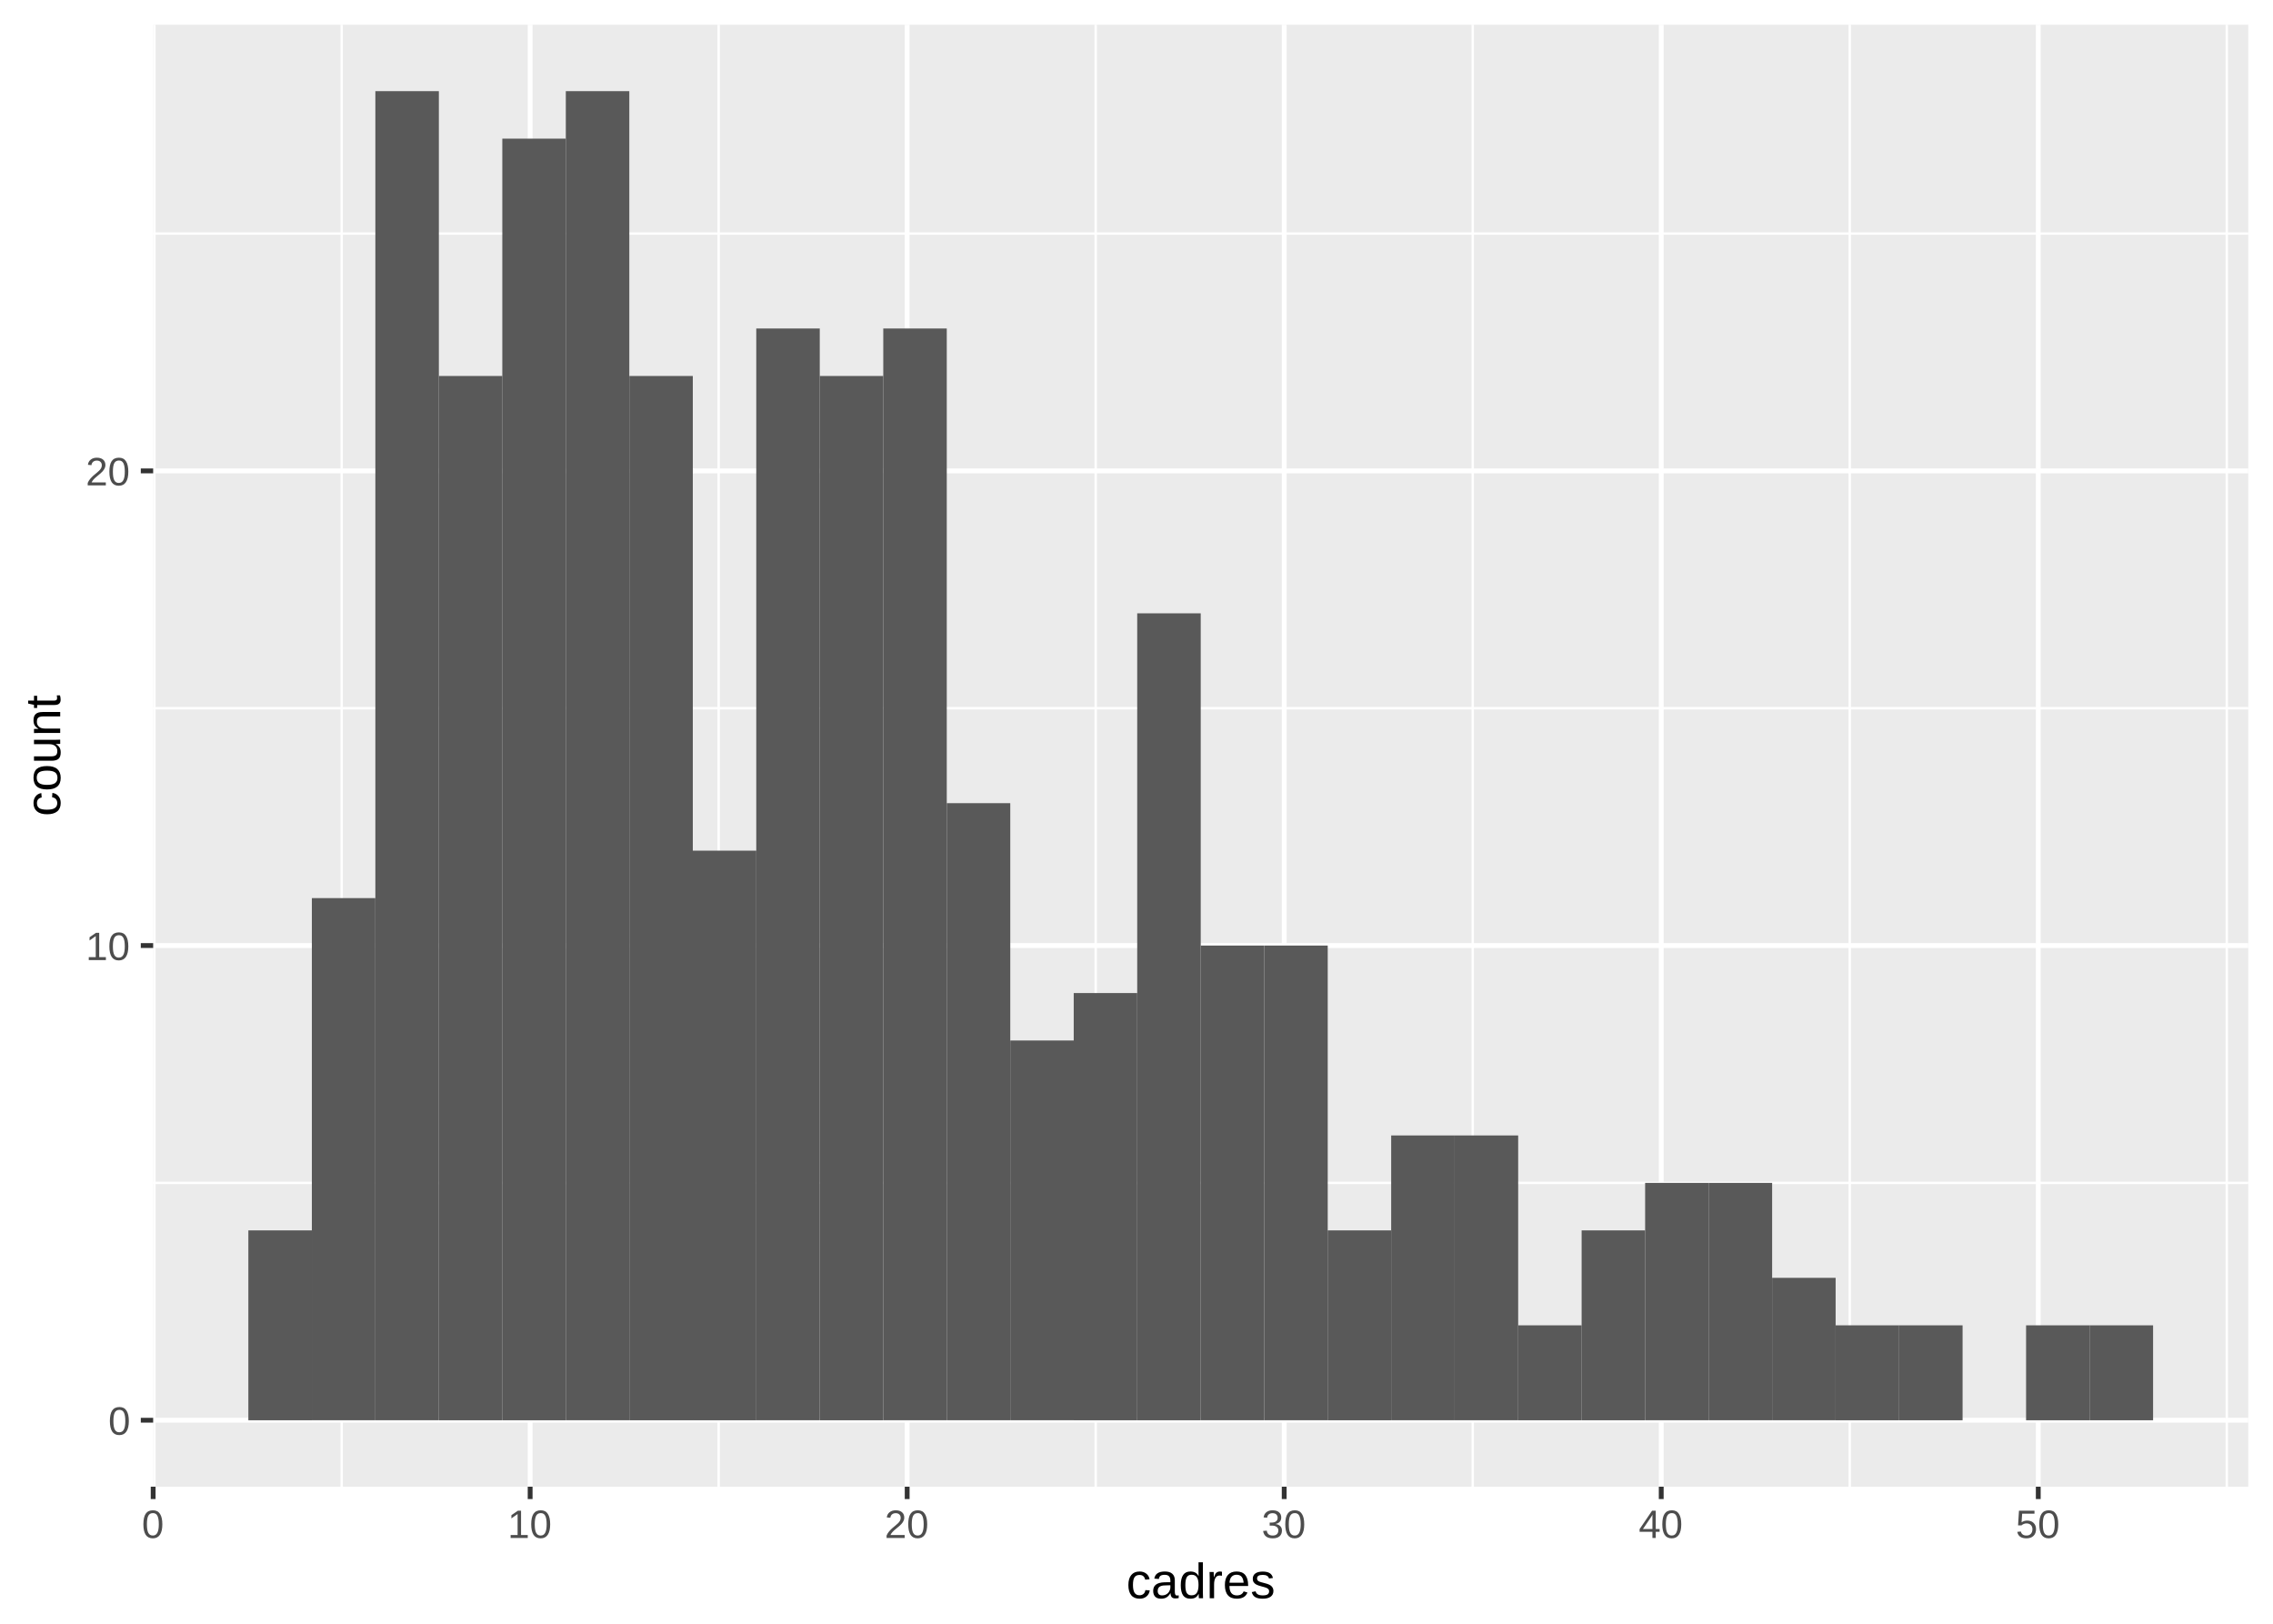
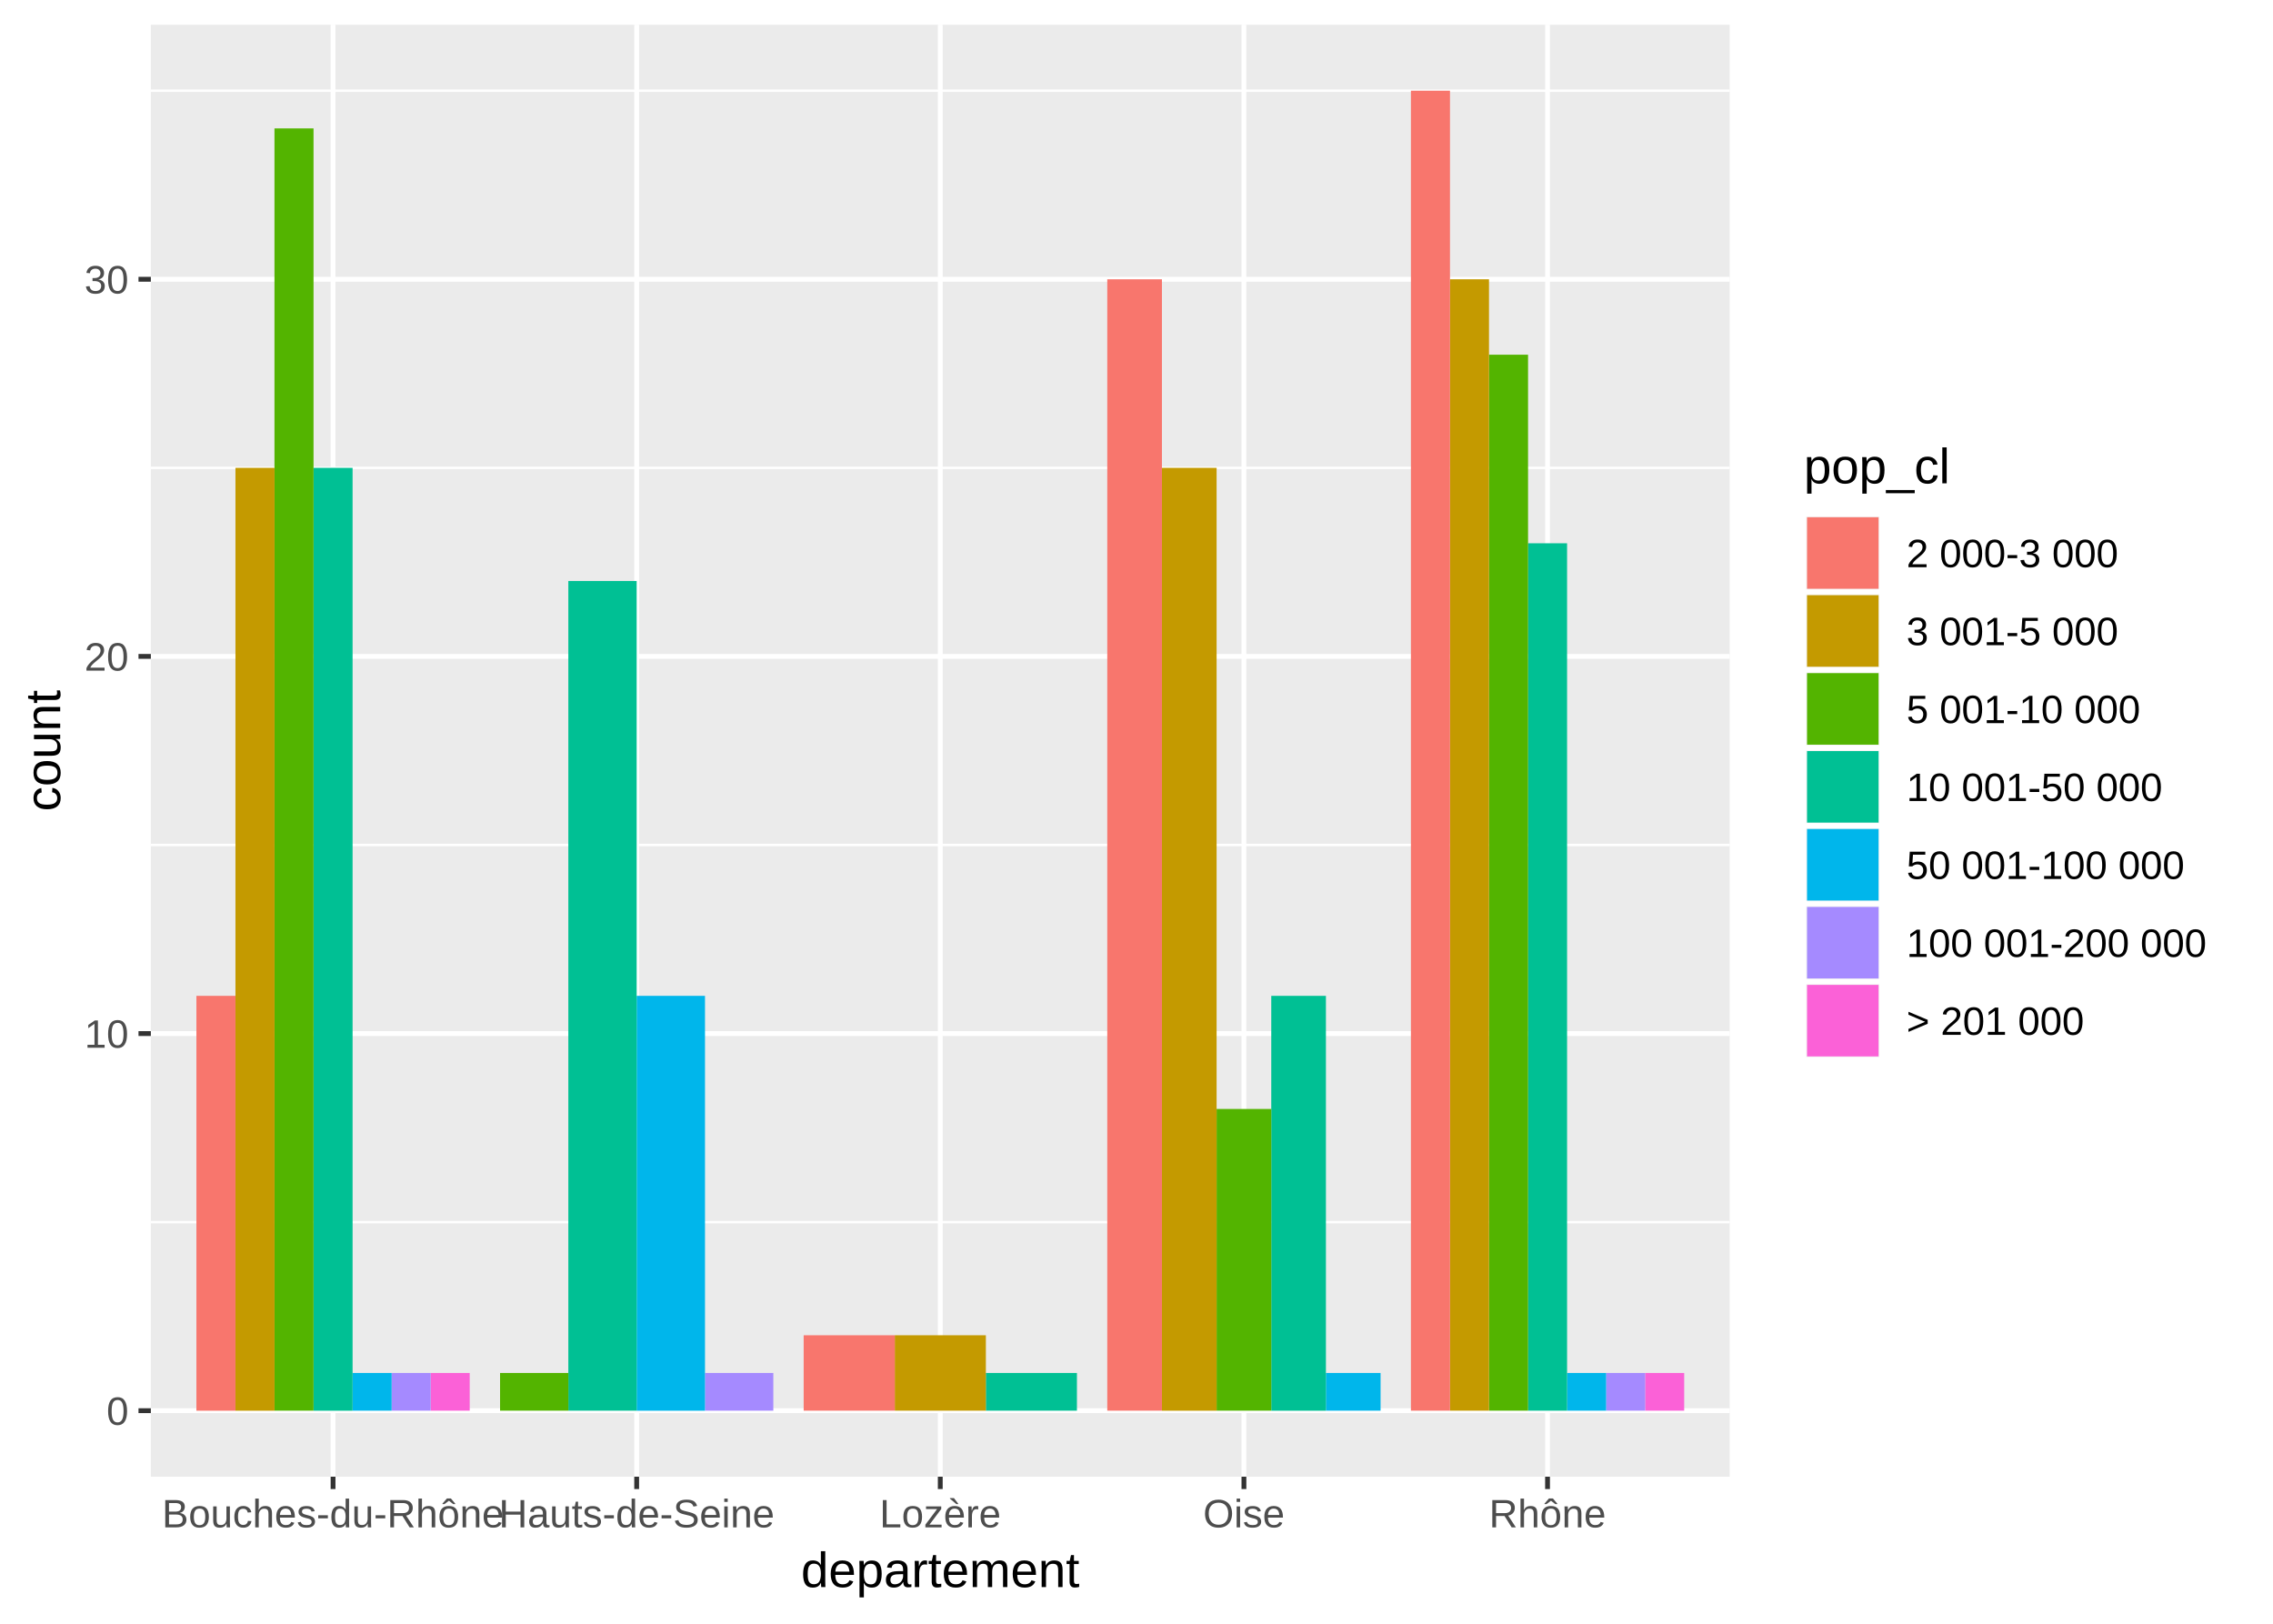
<svg xmlns="http://www.w3.org/2000/svg" viewBox="0 0 504.00 360.00">
  <defs>
    <style type="text/css">
    line, polyline, path, rect, circle {
      fill: none;
      stroke: #000000;
      stroke-linecap: round;
      stroke-linejoin: round;
      stroke-miterlimit: 10.00;
    }
  </style>
  </defs>
  <rect width="100%" height="100%" style="stroke: none; fill: #FFFFFF;" />
  <rect x="0.00" y="0.00" width="504.00" height="360.00" style="stroke-width: 1.07; stroke: #FFFFFF; fill: #FFFFFF;" />
  <defs>
-     <clipPath id="cpMzMuOTU2Mnw0OTguNTIxfDMyOS42MTd8NS40Nzk0NQ==">
-       <rect x="33.96" y="5.48" width="464.56" height="324.14" />
+     <clipPath id="cpMzMuNDUzfDM4My41MzV8MzI3LjM5Nnw1LjQ3OTQ1">
+       <rect x="33.45" y="5.48" width="350.08" height="321.92" />
    </clipPath>
  </defs>
-   <rect x="33.96" y="5.48" width="464.56" height="324.14" style="stroke-width: 1.07; stroke: none; fill: #EBEBEB;" clip-path="url(#cpMzMuOTU2Mnw0OTguNTIxfDMyOS42MTd8NS40Nzk0NQ==)" />
-   <polyline points="33.96,262.26 498.52,262.26 " style="stroke-width: 0.53; stroke: #FFFFFF; stroke-linecap: butt;" clip-path="url(#cpMzMuOTU2Mnw0OTguNTIxfDMyOS42MTd8NS40Nzk0NQ==)" />
-   <polyline points="33.96,157.02 498.52,157.02 " style="stroke-width: 0.53; stroke: #FFFFFF; stroke-linecap: butt;" clip-path="url(#cpMzMuOTU2Mnw0OTguNTIxfDMyOS42MTd8NS40Nzk0NQ==)" />
-   <polyline points="33.96,51.78 498.52,51.78 " style="stroke-width: 0.53; stroke: #FFFFFF; stroke-linecap: butt;" clip-path="url(#cpMzMuOTU2Mnw0OTguNTIxfDMyOS42MTd8NS40Nzk0NQ==)" />
-   <polyline points="75.76,329.62 75.76,5.48 " style="stroke-width: 0.53; stroke: #FFFFFF; stroke-linecap: butt;" clip-path="url(#cpMzMuOTU2Mnw0OTguNTIxfDMyOS42MTd8NS40Nzk0NQ==)" />
-   <polyline points="159.35,329.62 159.35,5.48 " style="stroke-width: 0.53; stroke: #FFFFFF; stroke-linecap: butt;" clip-path="url(#cpMzMuOTU2Mnw0OTguNTIxfDMyOS42MTd8NS40Nzk0NQ==)" />
-   <polyline points="242.95,329.62 242.95,5.48 " style="stroke-width: 0.53; stroke: #FFFFFF; stroke-linecap: butt;" clip-path="url(#cpMzMuOTU2Mnw0OTguNTIxfDMyOS42MTd8NS40Nzk0NQ==)" />
-   <polyline points="326.55,329.62 326.55,5.48 " style="stroke-width: 0.53; stroke: #FFFFFF; stroke-linecap: butt;" clip-path="url(#cpMzMuOTU2Mnw0OTguNTIxfDMyOS42MTd8NS40Nzk0NQ==)" />
-   <polyline points="410.15,329.62 410.15,5.48 " style="stroke-width: 0.53; stroke: #FFFFFF; stroke-linecap: butt;" clip-path="url(#cpMzMuOTU2Mnw0OTguNTIxfDMyOS42MTd8NS40Nzk0NQ==)" />
-   <polyline points="493.75,329.62 493.75,5.48 " style="stroke-width: 0.53; stroke: #FFFFFF; stroke-linecap: butt;" clip-path="url(#cpMzMuOTU2Mnw0OTguNTIxfDMyOS42MTd8NS40Nzk0NQ==)" />
-   <polyline points="33.96,314.88 498.52,314.88 " style="stroke-width: 1.07; stroke: #FFFFFF; stroke-linecap: butt;" clip-path="url(#cpMzMuOTU2Mnw0OTguNTIxfDMyOS42MTd8NS40Nzk0NQ==)" />
-   <polyline points="33.96,209.64 498.52,209.64 " style="stroke-width: 1.07; stroke: #FFFFFF; stroke-linecap: butt;" clip-path="url(#cpMzMuOTU2Mnw0OTguNTIxfDMyOS42MTd8NS40Nzk0NQ==)" />
-   <polyline points="33.96,104.40 498.52,104.40 " style="stroke-width: 1.07; stroke: #FFFFFF; stroke-linecap: butt;" clip-path="url(#cpMzMuOTU2Mnw0OTguNTIxfDMyOS42MTd8NS40Nzk0NQ==)" />
-   <polyline points="33.96,329.62 33.96,5.48 " style="stroke-width: 1.07; stroke: #FFFFFF; stroke-linecap: butt;" clip-path="url(#cpMzMuOTU2Mnw0OTguNTIxfDMyOS42MTd8NS40Nzk0NQ==)" />
-   <polyline points="117.55,329.62 117.55,5.48 " style="stroke-width: 1.07; stroke: #FFFFFF; stroke-linecap: butt;" clip-path="url(#cpMzMuOTU2Mnw0OTguNTIxfDMyOS42MTd8NS40Nzk0NQ==)" />
-   <polyline points="201.15,329.62 201.15,5.48 " style="stroke-width: 1.07; stroke: #FFFFFF; stroke-linecap: butt;" clip-path="url(#cpMzMuOTU2Mnw0OTguNTIxfDMyOS42MTd8NS40Nzk0NQ==)" />
-   <polyline points="284.75,329.62 284.75,5.48 " style="stroke-width: 1.07; stroke: #FFFFFF; stroke-linecap: butt;" clip-path="url(#cpMzMuOTU2Mnw0OTguNTIxfDMyOS42MTd8NS40Nzk0NQ==)" />
-   <polyline points="368.35,329.62 368.35,5.48 " style="stroke-width: 1.07; stroke: #FFFFFF; stroke-linecap: butt;" clip-path="url(#cpMzMuOTU2Mnw0OTguNTIxfDMyOS42MTd8NS40Nzk0NQ==)" />
-   <polyline points="451.95,329.62 451.95,5.48 " style="stroke-width: 1.07; stroke: #FFFFFF; stroke-linecap: butt;" clip-path="url(#cpMzMuOTU2Mnw0OTguNTIxfDMyOS42MTd8NS40Nzk0NQ==)" />
-   <rect x="55.07" y="272.79" width="14.08" height="42.10" style="stroke-width: 1.07; stroke: none; stroke-linecap: butt; fill: #595959;" clip-path="url(#cpMzMuOTU2Mnw0OTguNTIxfDMyOS42MTd8NS40Nzk0NQ==)" />
-   <rect x="69.15" y="199.12" width="14.08" height="115.76" style="stroke-width: 1.07; stroke: none; stroke-linecap: butt; fill: #595959;" clip-path="url(#cpMzMuOTU2Mnw0OTguNTIxfDMyOS42MTd8NS40Nzk0NQ==)" />
-   <rect x="83.23" y="20.21" width="14.08" height="294.67" style="stroke-width: 1.07; stroke: none; stroke-linecap: butt; fill: #595959;" clip-path="url(#cpMzMuOTU2Mnw0OTguNTIxfDMyOS42MTd8NS40Nzk0NQ==)" />
-   <rect x="97.31" y="83.36" width="14.08" height="231.53" style="stroke-width: 1.07; stroke: none; stroke-linecap: butt; fill: #595959;" clip-path="url(#cpMzMuOTU2Mnw0OTguNTIxfDMyOS42MTd8NS40Nzk0NQ==)" />
-   <rect x="111.38" y="30.74" width="14.08" height="284.15" style="stroke-width: 1.07; stroke: none; stroke-linecap: butt; fill: #595959;" clip-path="url(#cpMzMuOTU2Mnw0OTguNTIxfDMyOS42MTd8NS40Nzk0NQ==)" />
-   <rect x="125.46" y="20.21" width="14.08" height="294.67" style="stroke-width: 1.07; stroke: none; stroke-linecap: butt; fill: #595959;" clip-path="url(#cpMzMuOTU2Mnw0OTguNTIxfDMyOS42MTd8NS40Nzk0NQ==)" />
-   <rect x="139.54" y="83.36" width="14.08" height="231.53" style="stroke-width: 1.07; stroke: none; stroke-linecap: butt; fill: #595959;" clip-path="url(#cpMzMuOTU2Mnw0OTguNTIxfDMyOS42MTd8NS40Nzk0NQ==)" />
-   <rect x="153.62" y="188.60" width="14.08" height="126.29" style="stroke-width: 1.07; stroke: none; stroke-linecap: butt; fill: #595959;" clip-path="url(#cpMzMuOTU2Mnw0OTguNTIxfDMyOS42MTd8NS40Nzk0NQ==)" />
-   <rect x="167.69" y="72.83" width="14.08" height="242.05" style="stroke-width: 1.07; stroke: none; stroke-linecap: butt; fill: #595959;" clip-path="url(#cpMzMuOTU2Mnw0OTguNTIxfDMyOS42MTd8NS40Nzk0NQ==)" />
-   <rect x="181.77" y="83.36" width="14.08" height="231.53" style="stroke-width: 1.07; stroke: none; stroke-linecap: butt; fill: #595959;" clip-path="url(#cpMzMuOTU2Mnw0OTguNTIxfDMyOS42MTd8NS40Nzk0NQ==)" />
-   <rect x="195.85" y="72.83" width="14.08" height="242.05" style="stroke-width: 1.07; stroke: none; stroke-linecap: butt; fill: #595959;" clip-path="url(#cpMzMuOTU2Mnw0OTguNTIxfDMyOS42MTd8NS40Nzk0NQ==)" />
-   <rect x="209.93" y="178.07" width="14.08" height="136.81" style="stroke-width: 1.07; stroke: none; stroke-linecap: butt; fill: #595959;" clip-path="url(#cpMzMuOTU2Mnw0OTguNTIxfDMyOS42MTd8NS40Nzk0NQ==)" />
-   <rect x="224.01" y="230.69" width="14.08" height="84.19" style="stroke-width: 1.07; stroke: none; stroke-linecap: butt; fill: #595959;" clip-path="url(#cpMzMuOTU2Mnw0OTguNTIxfDMyOS42MTd8NS40Nzk0NQ==)" />
-   <rect x="238.08" y="220.17" width="14.08" height="94.72" style="stroke-width: 1.07; stroke: none; stroke-linecap: butt; fill: #595959;" clip-path="url(#cpMzMuOTU2Mnw0OTguNTIxfDMyOS42MTd8NS40Nzk0NQ==)" />
-   <rect x="252.16" y="135.98" width="14.08" height="178.91" style="stroke-width: 1.07; stroke: none; stroke-linecap: butt; fill: #595959;" clip-path="url(#cpMzMuOTU2Mnw0OTguNTIxfDMyOS42MTd8NS40Nzk0NQ==)" />
-   <rect x="266.24" y="209.64" width="14.08" height="105.24" style="stroke-width: 1.07; stroke: none; stroke-linecap: butt; fill: #595959;" clip-path="url(#cpMzMuOTU2Mnw0OTguNTIxfDMyOS42MTd8NS40Nzk0NQ==)" />
-   <rect x="280.32" y="209.64" width="14.08" height="105.24" style="stroke-width: 1.07; stroke: none; stroke-linecap: butt; fill: #595959;" clip-path="url(#cpMzMuOTU2Mnw0OTguNTIxfDMyOS42MTd8NS40Nzk0NQ==)" />
-   <rect x="294.39" y="272.79" width="14.08" height="42.10" style="stroke-width: 1.07; stroke: none; stroke-linecap: butt; fill: #595959;" clip-path="url(#cpMzMuOTU2Mnw0OTguNTIxfDMyOS42MTd8NS40Nzk0NQ==)" />
-   <rect x="308.47" y="251.74" width="14.08" height="63.14" style="stroke-width: 1.07; stroke: none; stroke-linecap: butt; fill: #595959;" clip-path="url(#cpMzMuOTU2Mnw0OTguNTIxfDMyOS42MTd8NS40Nzk0NQ==)" />
-   <rect x="322.55" y="251.74" width="14.08" height="63.14" style="stroke-width: 1.07; stroke: none; stroke-linecap: butt; fill: #595959;" clip-path="url(#cpMzMuOTU2Mnw0OTguNTIxfDMyOS42MTd8NS40Nzk0NQ==)" />
-   <rect x="336.63" y="293.84" width="14.08" height="21.05" style="stroke-width: 1.07; stroke: none; stroke-linecap: butt; fill: #595959;" clip-path="url(#cpMzMuOTU2Mnw0OTguNTIxfDMyOS42MTd8NS40Nzk0NQ==)" />
-   <rect x="350.70" y="272.79" width="14.08" height="42.10" style="stroke-width: 1.07; stroke: none; stroke-linecap: butt; fill: #595959;" clip-path="url(#cpMzMuOTU2Mnw0OTguNTIxfDMyOS42MTd8NS40Nzk0NQ==)" />
-   <rect x="364.78" y="262.26" width="14.08" height="52.62" style="stroke-width: 1.07; stroke: none; stroke-linecap: butt; fill: #595959;" clip-path="url(#cpMzMuOTU2Mnw0OTguNTIxfDMyOS42MTd8NS40Nzk0NQ==)" />
-   <rect x="378.86" y="262.26" width="14.08" height="52.62" style="stroke-width: 1.07; stroke: none; stroke-linecap: butt; fill: #595959;" clip-path="url(#cpMzMuOTU2Mnw0OTguNTIxfDMyOS42MTd8NS40Nzk0NQ==)" />
-   <rect x="392.94" y="283.31" width="14.08" height="31.57" style="stroke-width: 1.07; stroke: none; stroke-linecap: butt; fill: #595959;" clip-path="url(#cpMzMuOTU2Mnw0OTguNTIxfDMyOS42MTd8NS40Nzk0NQ==)" />
-   <rect x="407.02" y="293.84" width="14.08" height="21.05" style="stroke-width: 1.07; stroke: none; stroke-linecap: butt; fill: #595959;" clip-path="url(#cpMzMuOTU2Mnw0OTguNTIxfDMyOS42MTd8NS40Nzk0NQ==)" />
-   <rect x="421.09" y="293.84" width="14.08" height="21.05" style="stroke-width: 1.07; stroke: none; stroke-linecap: butt; fill: #595959;" clip-path="url(#cpMzMuOTU2Mnw0OTguNTIxfDMyOS42MTd8NS40Nzk0NQ==)" />
-   <rect x="435.17" y="314.88" width="14.08" height="0.00" style="stroke-width: 1.07; stroke: none; stroke-linecap: butt; fill: #595959;" clip-path="url(#cpMzMuOTU2Mnw0OTguNTIxfDMyOS42MTd8NS40Nzk0NQ==)" />
-   <rect x="449.25" y="293.84" width="14.08" height="21.05" style="stroke-width: 1.07; stroke: none; stroke-linecap: butt; fill: #595959;" clip-path="url(#cpMzMuOTU2Mnw0OTguNTIxfDMyOS42MTd8NS40Nzk0NQ==)" />
-   <rect x="463.33" y="293.84" width="14.08" height="21.05" style="stroke-width: 1.07; stroke: none; stroke-linecap: butt; fill: #595959;" clip-path="url(#cpMzMuOTU2Mnw0OTguNTIxfDMyOS42MTd8NS40Nzk0NQ==)" />
+   <rect x="33.45" y="5.48" width="350.08" height="321.92" style="stroke-width: 1.07; stroke: none; fill: #EBEBEB;" clip-path="url(#cpMzMuNDUzfDM4My41MzV8MzI3LjM5Nnw1LjQ3OTQ1)" />
+   <polyline points="33.45,270.96 383.54,270.96 " style="stroke-width: 0.53; stroke: #FFFFFF; stroke-linecap: butt;" clip-path="url(#cpMzMuNDUzfDM4My41MzV8MzI3LjM5Nnw1LjQ3OTQ1)" />
+   <polyline points="33.45,187.34 383.54,187.34 " style="stroke-width: 0.53; stroke: #FFFFFF; stroke-linecap: butt;" clip-path="url(#cpMzMuNDUzfDM4My41MzV8MzI3LjM5Nnw1LjQ3OTQ1)" />
+   <polyline points="33.45,103.73 383.54,103.73 " style="stroke-width: 0.53; stroke: #FFFFFF; stroke-linecap: butt;" clip-path="url(#cpMzMuNDUzfDM4My41MzV8MzI3LjM5Nnw1LjQ3OTQ1)" />
+   <polyline points="33.45,20.11 383.54,20.11 " style="stroke-width: 0.53; stroke: #FFFFFF; stroke-linecap: butt;" clip-path="url(#cpMzMuNDUzfDM4My41MzV8MzI3LjM5Nnw1LjQ3OTQ1)" />
+   <polyline points="33.45,312.76 383.54,312.76 " style="stroke-width: 1.07; stroke: #FFFFFF; stroke-linecap: butt;" clip-path="url(#cpMzMuNDUzfDM4My41MzV8MzI3LjM5Nnw1LjQ3OTQ1)" />
+   <polyline points="33.45,229.15 383.54,229.15 " style="stroke-width: 1.07; stroke: #FFFFFF; stroke-linecap: butt;" clip-path="url(#cpMzMuNDUzfDM4My41MzV8MzI3LjM5Nnw1LjQ3OTQ1)" />
+   <polyline points="33.45,145.53 383.54,145.53 " style="stroke-width: 1.07; stroke: #FFFFFF; stroke-linecap: butt;" clip-path="url(#cpMzMuNDUzfDM4My41MzV8MzI3LjM5Nnw1LjQ3OTQ1)" />
+   <polyline points="33.45,61.92 383.54,61.92 " style="stroke-width: 1.07; stroke: #FFFFFF; stroke-linecap: butt;" clip-path="url(#cpMzMuNDUzfDM4My41MzV8MzI3LjM5Nnw1LjQ3OTQ1)" />
+   <polyline points="73.85,327.40 73.85,5.48 " style="stroke-width: 1.07; stroke: #FFFFFF; stroke-linecap: butt;" clip-path="url(#cpMzMuNDUzfDM4My41MzV8MzI3LjM5Nnw1LjQ3OTQ1)" />
+   <polyline points="141.17,327.40 141.17,5.48 " style="stroke-width: 1.07; stroke: #FFFFFF; stroke-linecap: butt;" clip-path="url(#cpMzMuNDUzfDM4My41MzV8MzI3LjM5Nnw1LjQ3OTQ1)" />
+   <polyline points="208.49,327.40 208.49,5.48 " style="stroke-width: 1.07; stroke: #FFFFFF; stroke-linecap: butt;" clip-path="url(#cpMzMuNDUzfDM4My41MzV8MzI3LjM5Nnw1LjQ3OTQ1)" />
+   <polyline points="275.82,327.40 275.82,5.48 " style="stroke-width: 1.07; stroke: #FFFFFF; stroke-linecap: butt;" clip-path="url(#cpMzMuNDUzfDM4My41MzV8MzI3LjM5Nnw1LjQ3OTQ1)" />
+   <polyline points="343.14,327.40 343.14,5.48 " style="stroke-width: 1.07; stroke: #FFFFFF; stroke-linecap: butt;" clip-path="url(#cpMzMuNDUzfDM4My41MzV8MzI3LjM5Nnw1LjQ3OTQ1)" />
+   <rect x="95.49" y="304.40" width="8.66" height="8.36" style="stroke-width: 1.07; stroke: none; stroke-linecap: butt; fill: #FB61D7;" clip-path="url(#cpMzMuNDUzfDM4My41MzV8MzI3LjM5Nnw1LjQ3OTQ1)" />
+   <rect x="86.83" y="304.40" width="8.66" height="8.36" style="stroke-width: 1.07; stroke: none; stroke-linecap: butt; fill: #A58AFF;" clip-path="url(#cpMzMuNDUzfDM4My41MzV8MzI3LjM5Nnw1LjQ3OTQ1)" />
+   <rect x="78.18" y="304.40" width="8.66" height="8.36" style="stroke-width: 1.07; stroke: none; stroke-linecap: butt; fill: #00B6EB;" clip-path="url(#cpMzMuNDUzfDM4My41MzV8MzI3LjM5Nnw1LjQ3OTQ1)" />
+   <rect x="69.52" y="103.73" width="8.66" height="209.04" style="stroke-width: 1.07; stroke: none; stroke-linecap: butt; fill: #00C094;" clip-path="url(#cpMzMuNDUzfDM4My41MzV8MzI3LjM5Nnw1LjQ3OTQ1)" />
+   <rect x="60.86" y="28.47" width="8.66" height="284.29" style="stroke-width: 1.07; stroke: none; stroke-linecap: butt; fill: #53B400;" clip-path="url(#cpMzMuNDUzfDM4My41MzV8MzI3LjM5Nnw1LjQ3OTQ1)" />
+   <rect x="52.21" y="103.73" width="8.66" height="209.04" style="stroke-width: 1.07; stroke: none; stroke-linecap: butt; fill: #C49A00;" clip-path="url(#cpMzMuNDUzfDM4My41MzV8MzI3LjM5Nnw1LjQ3OTQ1)" />
+   <rect x="43.55" y="220.79" width="8.66" height="91.98" style="stroke-width: 1.07; stroke: none; stroke-linecap: butt; fill: #F8766D;" clip-path="url(#cpMzMuNDUzfDM4My41MzV8MzI3LjM5Nnw1LjQ3OTQ1)" />
+   <rect x="156.32" y="304.40" width="15.15" height="8.36" style="stroke-width: 1.07; stroke: none; stroke-linecap: butt; fill: #A58AFF;" clip-path="url(#cpMzMuNDUzfDM4My41MzV8MzI3LjM5Nnw1LjQ3OTQ1)" />
+   <rect x="141.17" y="220.79" width="15.15" height="91.98" style="stroke-width: 1.07; stroke: none; stroke-linecap: butt; fill: #00B6EB;" clip-path="url(#cpMzMuNDUzfDM4My41MzV8MzI3LjM5Nnw1LjQ3OTQ1)" />
+   <rect x="126.02" y="128.81" width="15.15" height="183.95" style="stroke-width: 1.07; stroke: none; stroke-linecap: butt; fill: #00C094;" clip-path="url(#cpMzMuNDUzfDM4My41MzV8MzI3LjM5Nnw1LjQ3OTQ1)" />
+   <rect x="110.88" y="304.40" width="15.15" height="8.36" style="stroke-width: 1.07; stroke: none; stroke-linecap: butt; fill: #53B400;" clip-path="url(#cpMzMuNDUzfDM4My41MzV8MzI3LjM5Nnw1LjQ3OTQ1)" />
+   <rect x="218.59" y="304.40" width="20.20" height="8.36" style="stroke-width: 1.07; stroke: none; stroke-linecap: butt; fill: #00C094;" clip-path="url(#cpMzMuNDUzfDM4My41MzV8MzI3LjM5Nnw1LjQ3OTQ1)" />
+   <rect x="198.40" y="296.04" width="20.20" height="16.72" style="stroke-width: 1.07; stroke: none; stroke-linecap: butt; fill: #C49A00;" clip-path="url(#cpMzMuNDUzfDM4My41MzV8MzI3LjM5Nnw1LjQ3OTQ1)" />
+   <rect x="178.20" y="296.04" width="20.20" height="16.72" style="stroke-width: 1.07; stroke: none; stroke-linecap: butt; fill: #F8766D;" clip-path="url(#cpMzMuNDUzfDM4My41MzV8MzI3LjM5Nnw1LjQ3OTQ1)" />
+   <rect x="294.00" y="304.40" width="12.12" height="8.36" style="stroke-width: 1.07; stroke: none; stroke-linecap: butt; fill: #00B6EB;" clip-path="url(#cpMzMuNDUzfDM4My41MzV8MzI3LjM5Nnw1LjQ3OTQ1)" />
+   <rect x="281.88" y="220.79" width="12.12" height="91.98" style="stroke-width: 1.07; stroke: none; stroke-linecap: butt; fill: #00C094;" clip-path="url(#cpMzMuNDUzfDM4My41MzV8MzI3LjM5Nnw1LjQ3OTQ1)" />
+   <rect x="269.76" y="245.87" width="12.12" height="66.89" style="stroke-width: 1.07; stroke: none; stroke-linecap: butt; fill: #53B400;" clip-path="url(#cpMzMuNDUzfDM4My41MzV8MzI3LjM5Nnw1LjQ3OTQ1)" />
+   <rect x="257.64" y="103.73" width="12.12" height="209.04" style="stroke-width: 1.07; stroke: none; stroke-linecap: butt; fill: #C49A00;" clip-path="url(#cpMzMuNDUzfDM4My41MzV8MzI3LjM5Nnw1LjQ3OTQ1)" />
+   <rect x="245.52" y="61.92" width="12.12" height="250.84" style="stroke-width: 1.07; stroke: none; stroke-linecap: butt; fill: #F8766D;" clip-path="url(#cpMzMuNDUzfDM4My41MzV8MzI3LjM5Nnw1LjQ3OTQ1)" />
+   <rect x="364.78" y="304.40" width="8.66" height="8.36" style="stroke-width: 1.07; stroke: none; stroke-linecap: butt; fill: #FB61D7;" clip-path="url(#cpMzMuNDUzfDM4My41MzV8MzI3LjM5Nnw1LjQ3OTQ1)" />
+   <rect x="356.12" y="304.40" width="8.66" height="8.36" style="stroke-width: 1.07; stroke: none; stroke-linecap: butt; fill: #A58AFF;" clip-path="url(#cpMzMuNDUzfDM4My41MzV8MzI3LjM5Nnw1LjQ3OTQ1)" />
+   <rect x="347.47" y="304.40" width="8.66" height="8.36" style="stroke-width: 1.07; stroke: none; stroke-linecap: butt; fill: #00B6EB;" clip-path="url(#cpMzMuNDUzfDM4My41MzV8MzI3LjM5Nnw1LjQ3OTQ1)" />
+   <rect x="338.81" y="120.45" width="8.66" height="192.31" style="stroke-width: 1.07; stroke: none; stroke-linecap: butt; fill: #00C094;" clip-path="url(#cpMzMuNDUzfDM4My41MzV8MzI3LjM5Nnw1LjQ3OTQ1)" />
+   <rect x="330.16" y="78.64" width="8.66" height="234.12" style="stroke-width: 1.07; stroke: none; stroke-linecap: butt; fill: #53B400;" clip-path="url(#cpMzMuNDUzfDM4My41MzV8MzI3LjM5Nnw1LjQ3OTQ1)" />
+   <rect x="321.50" y="61.92" width="8.66" height="250.84" style="stroke-width: 1.07; stroke: none; stroke-linecap: butt; fill: #C49A00;" clip-path="url(#cpMzMuNDUzfDM4My41MzV8MzI3LjM5Nnw1LjQ3OTQ1)" />
+   <rect x="312.85" y="20.11" width="8.66" height="292.65" style="stroke-width: 1.07; stroke: none; stroke-linecap: butt; fill: #F8766D;" clip-path="url(#cpMzMuNDUzfDM4My41MzV8MzI3LjM5Nnw1LjQ3OTQ1)" />
  <defs>
    <clipPath id="cpMHw1MDR8MzYwfDA=">
      <rect x="0.00" y="0.00" width="504.00" height="360.00" />
    </clipPath>
  </defs>
  <g clip-path="url(#cpMHw1MDR8MzYwfDA=)">
-     <text x="24.02" y="318.10" style="font-size: 8.80px; fill: #4D4D4D; font-family: Arial;" textLength="5.01px" lengthAdjust="spacingAndGlyphs">0</text>
+     <text x="23.63" y="315.91" style="font-size: 8.80px; fill: #4D4D4D; font-family: Arial;" textLength="4.89px" lengthAdjust="spacingAndGlyphs">0</text>
  </g>
  <g clip-path="url(#cpMHw1MDR8MzYwfDA=)">
-     <text x="19.01" y="212.86" style="font-size: 8.80px; fill: #4D4D4D; font-family: Arial;" textLength="10.01px" lengthAdjust="spacingAndGlyphs">10</text>
+     <text x="18.73" y="232.30" style="font-size: 8.80px; fill: #4D4D4D; font-family: Arial;" textLength="9.79px" lengthAdjust="spacingAndGlyphs">10</text>
  </g>
  <g clip-path="url(#cpMHw1MDR8MzYwfDA=)">
-     <text x="19.01" y="107.62" style="font-size: 8.80px; fill: #4D4D4D; font-family: Arial;" textLength="10.01px" lengthAdjust="spacingAndGlyphs">20</text>
-   </g>
-   <polyline points="31.22,314.88 33.96,314.88 " style="stroke-width: 1.07; stroke: #333333; stroke-linecap: butt;" clip-path="url(#cpMHw1MDR8MzYwfDA=)" />
-   <polyline points="31.22,209.64 33.96,209.64 " style="stroke-width: 1.07; stroke: #333333; stroke-linecap: butt;" clip-path="url(#cpMHw1MDR8MzYwfDA=)" />
-   <polyline points="31.22,104.40 33.96,104.40 " style="stroke-width: 1.07; stroke: #333333; stroke-linecap: butt;" clip-path="url(#cpMHw1MDR8MzYwfDA=)" />
-   <polyline points="33.96,332.36 33.96,329.62 " style="stroke-width: 1.07; stroke: #333333; stroke-linecap: butt;" clip-path="url(#cpMHw1MDR8MzYwfDA=)" />
-   <polyline points="117.55,332.36 117.55,329.62 " style="stroke-width: 1.07; stroke: #333333; stroke-linecap: butt;" clip-path="url(#cpMHw1MDR8MzYwfDA=)" />
-   <polyline points="201.15,332.36 201.15,329.62 " style="stroke-width: 1.07; stroke: #333333; stroke-linecap: butt;" clip-path="url(#cpMHw1MDR8MzYwfDA=)" />
-   <polyline points="284.75,332.36 284.75,329.62 " style="stroke-width: 1.07; stroke: #333333; stroke-linecap: butt;" clip-path="url(#cpMHw1MDR8MzYwfDA=)" />
-   <polyline points="368.35,332.36 368.35,329.62 " style="stroke-width: 1.07; stroke: #333333; stroke-linecap: butt;" clip-path="url(#cpMHw1MDR8MzYwfDA=)" />
-   <polyline points="451.95,332.36 451.95,329.62 " style="stroke-width: 1.07; stroke: #333333; stroke-linecap: butt;" clip-path="url(#cpMHw1MDR8MzYwfDA=)" />
-   <g clip-path="url(#cpMHw1MDR8MzYwfDA=)">
-     <text x="31.45" y="340.99" style="font-size: 8.80px; fill: #4D4D4D; font-family: Arial;" textLength="5.01px" lengthAdjust="spacingAndGlyphs">0</text>
+     <text x="18.73" y="148.68" style="font-size: 8.80px; fill: #4D4D4D; font-family: Arial;" textLength="9.79px" lengthAdjust="spacingAndGlyphs">20</text>
  </g>
  <g clip-path="url(#cpMHw1MDR8MzYwfDA=)">
-     <text x="112.55" y="340.99" style="font-size: 8.80px; fill: #4D4D4D; font-family: Arial;" textLength="10.01px" lengthAdjust="spacingAndGlyphs">10</text>
+     <text x="18.73" y="65.07" style="font-size: 8.80px; fill: #4D4D4D; font-family: Arial;" textLength="9.79px" lengthAdjust="spacingAndGlyphs">30</text>
+   </g>
+   <polyline points="30.71,312.76 33.45,312.76 " style="stroke-width: 1.07; stroke: #333333; stroke-linecap: butt;" clip-path="url(#cpMHw1MDR8MzYwfDA=)" />
+   <polyline points="30.71,229.15 33.45,229.15 " style="stroke-width: 1.07; stroke: #333333; stroke-linecap: butt;" clip-path="url(#cpMHw1MDR8MzYwfDA=)" />
+   <polyline points="30.71,145.53 33.45,145.53 " style="stroke-width: 1.07; stroke: #333333; stroke-linecap: butt;" clip-path="url(#cpMHw1MDR8MzYwfDA=)" />
+   <polyline points="30.71,61.92 33.45,61.92 " style="stroke-width: 1.07; stroke: #333333; stroke-linecap: butt;" clip-path="url(#cpMHw1MDR8MzYwfDA=)" />
+   <polyline points="73.85,330.14 73.85,327.40 " style="stroke-width: 1.07; stroke: #333333; stroke-linecap: butt;" clip-path="url(#cpMHw1MDR8MzYwfDA=)" />
+   <polyline points="141.17,330.14 141.17,327.40 " style="stroke-width: 1.07; stroke: #333333; stroke-linecap: butt;" clip-path="url(#cpMHw1MDR8MzYwfDA=)" />
+   <polyline points="208.49,330.14 208.49,327.40 " style="stroke-width: 1.07; stroke: #333333; stroke-linecap: butt;" clip-path="url(#cpMHw1MDR8MzYwfDA=)" />
+   <polyline points="275.82,330.14 275.82,327.40 " style="stroke-width: 1.07; stroke: #333333; stroke-linecap: butt;" clip-path="url(#cpMHw1MDR8MzYwfDA=)" />
+   <polyline points="343.14,330.14 343.14,327.40 " style="stroke-width: 1.07; stroke: #333333; stroke-linecap: butt;" clip-path="url(#cpMHw1MDR8MzYwfDA=)" />
+   <g clip-path="url(#cpMHw1MDR8MzYwfDA=)">
+     <text x="35.93" y="338.63" style="font-size: 8.80px; fill: #4D4D4D; font-family: Arial;" textLength="75.83px" lengthAdjust="spacingAndGlyphs">Bouches-du-Rhône</text>
  </g>
  <g clip-path="url(#cpMHw1MDR8MzYwfDA=)">
-     <text x="196.15" y="340.99" style="font-size: 8.80px; fill: #4D4D4D; font-family: Arial;" textLength="10.01px" lengthAdjust="spacingAndGlyphs">20</text>
+     <text x="110.60" y="338.63" style="font-size: 8.80px; fill: #4D4D4D; font-family: Arial;" textLength="61.14px" lengthAdjust="spacingAndGlyphs">Hauts-de-Seine</text>
  </g>
  <g clip-path="url(#cpMHw1MDR8MzYwfDA=)">
-     <text x="279.75" y="340.99" style="font-size: 8.80px; fill: #4D4D4D; font-family: Arial;" textLength="10.01px" lengthAdjust="spacingAndGlyphs">30</text>
+     <text x="195.04" y="338.63" style="font-size: 8.80px; fill: #4D4D4D; font-family: Arial;" textLength="26.91px" lengthAdjust="spacingAndGlyphs">Lozère</text>
  </g>
  <g clip-path="url(#cpMHw1MDR8MzYwfDA=)">
-     <text x="363.35" y="340.99" style="font-size: 8.80px; fill: #4D4D4D; font-family: Arial;" textLength="10.01px" lengthAdjust="spacingAndGlyphs">40</text>
+     <text x="266.77" y="338.63" style="font-size: 8.80px; fill: #4D4D4D; font-family: Arial;" textLength="18.09px" lengthAdjust="spacingAndGlyphs">Oise</text>
  </g>
  <g clip-path="url(#cpMHw1MDR8MzYwfDA=)">
-     <text x="446.94" y="340.99" style="font-size: 8.80px; fill: #4D4D4D; font-family: Arial;" textLength="10.01px" lengthAdjust="spacingAndGlyphs">50</text>
+     <text x="330.18" y="338.63" style="font-size: 8.80px; fill: #4D4D4D; font-family: Arial;" textLength="25.93px" lengthAdjust="spacingAndGlyphs">Rhône</text>
  </g>
  <g clip-path="url(#cpMHw1MDR8MzYwfDA=)">
-     <text x="249.73" y="354.34" style="font-size: 11.00px; font-family: Arial;" textLength="33.02px" lengthAdjust="spacingAndGlyphs">cadres</text>
+     <text x="177.61" y="351.88" style="font-size: 11.00px; font-family: Arial;" textLength="61.76px" lengthAdjust="spacingAndGlyphs">departement</text>
  </g>
  <g clip-path="url(#cpMHw1MDR8MzYwfDA=)">
-     <text transform="translate(13.35,181.00) rotate(-90)" style="font-size: 11.00px; font-family: Arial;" textLength="26.91px" lengthAdjust="spacingAndGlyphs">count</text>
+     <text transform="translate(13.35,179.89) rotate(-90)" style="font-size: 11.00px; font-family: Arial;" textLength="26.91px" lengthAdjust="spacingAndGlyphs">count</text>
+   </g>
+   <rect x="394.49" y="92.47" width="104.03" height="147.94" style="stroke-width: 1.07; stroke: none; fill: #FFFFFF;" clip-path="url(#cpMHw1MDR8MzYwfDA=)" />
+   <g clip-path="url(#cpMHw1MDR8MzYwfDA=)">
+     <text x="399.97" y="107.16" style="font-size: 11.00px; font-family: Arial;" textLength="32.41px" lengthAdjust="spacingAndGlyphs">pop_cl</text>
+   </g>
+   <rect x="399.97" y="113.97" width="17.28" height="17.28" style="stroke-width: 1.07; stroke: #FFFFFF; fill: #F2F2F2;" clip-path="url(#cpMHw1MDR8MzYwfDA=)" />
+   <rect x="400.68" y="114.68" width="15.86" height="15.86" style="stroke-width: 1.07; stroke: none; stroke-linejoin: miter; fill: #F8766D;" clip-path="url(#cpMHw1MDR8MzYwfDA=)" />
+   <rect x="399.97" y="131.25" width="17.28" height="17.28" style="stroke-width: 1.07; stroke: #FFFFFF; fill: #F2F2F2;" clip-path="url(#cpMHw1MDR8MzYwfDA=)" />
+   <rect x="400.68" y="131.96" width="15.86" height="15.86" style="stroke-width: 1.07; stroke: none; stroke-linejoin: miter; fill: #C49A00;" clip-path="url(#cpMHw1MDR8MzYwfDA=)" />
+   <rect x="399.97" y="148.53" width="17.28" height="17.28" style="stroke-width: 1.07; stroke: #FFFFFF; fill: #F2F2F2;" clip-path="url(#cpMHw1MDR8MzYwfDA=)" />
+   <rect x="400.68" y="149.24" width="15.86" height="15.86" style="stroke-width: 1.07; stroke: none; stroke-linejoin: miter; fill: #53B400;" clip-path="url(#cpMHw1MDR8MzYwfDA=)" />
+   <rect x="399.97" y="165.81" width="17.28" height="17.28" style="stroke-width: 1.07; stroke: #FFFFFF; fill: #F2F2F2;" clip-path="url(#cpMHw1MDR8MzYwfDA=)" />
+   <rect x="400.68" y="166.52" width="15.86" height="15.86" style="stroke-width: 1.07; stroke: none; stroke-linejoin: miter; fill: #00C094;" clip-path="url(#cpMHw1MDR8MzYwfDA=)" />
+   <rect x="399.97" y="183.09" width="17.28" height="17.28" style="stroke-width: 1.07; stroke: #FFFFFF; fill: #F2F2F2;" clip-path="url(#cpMHw1MDR8MzYwfDA=)" />
+   <rect x="400.68" y="183.80" width="15.86" height="15.86" style="stroke-width: 1.07; stroke: none; stroke-linejoin: miter; fill: #00B6EB;" clip-path="url(#cpMHw1MDR8MzYwfDA=)" />
+   <rect x="399.97" y="200.37" width="17.28" height="17.28" style="stroke-width: 1.07; stroke: #FFFFFF; fill: #F2F2F2;" clip-path="url(#cpMHw1MDR8MzYwfDA=)" />
+   <rect x="400.68" y="201.08" width="15.86" height="15.86" style="stroke-width: 1.07; stroke: none; stroke-linejoin: miter; fill: #A58AFF;" clip-path="url(#cpMHw1MDR8MzYwfDA=)" />
+   <rect x="399.97" y="217.65" width="17.28" height="17.28" style="stroke-width: 1.07; stroke: #FFFFFF; fill: #F2F2F2;" clip-path="url(#cpMHw1MDR8MzYwfDA=)" />
+   <rect x="400.68" y="218.36" width="15.86" height="15.86" style="stroke-width: 1.07; stroke: none; stroke-linejoin: miter; fill: #FB61D7;" clip-path="url(#cpMHw1MDR8MzYwfDA=)" />
+   <g clip-path="url(#cpMHw1MDR8MzYwfDA=)">
+     <text x="422.73" y="125.76" style="font-size: 8.80px; font-family: Arial;" textLength="46.97px" lengthAdjust="spacingAndGlyphs">2 000-3 000</text>
+   </g>
+   <g clip-path="url(#cpMHw1MDR8MzYwfDA=)">
+     <text x="422.73" y="143.04" style="font-size: 8.80px; font-family: Arial;" textLength="46.97px" lengthAdjust="spacingAndGlyphs">3 001-5 000</text>
+   </g>
+   <g clip-path="url(#cpMHw1MDR8MzYwfDA=)">
+     <text x="422.73" y="160.32" style="font-size: 8.80px; font-family: Arial;" textLength="51.87px" lengthAdjust="spacingAndGlyphs">5 001-10 000</text>
+   </g>
+   <g clip-path="url(#cpMHw1MDR8MzYwfDA=)">
+     <text x="422.73" y="177.60" style="font-size: 8.80px; font-family: Arial;" textLength="56.76px" lengthAdjust="spacingAndGlyphs">10 001-50 000</text>
+   </g>
+   <g clip-path="url(#cpMHw1MDR8MzYwfDA=)">
+     <text x="422.73" y="194.88" style="font-size: 8.80px; font-family: Arial;" textLength="61.66px" lengthAdjust="spacingAndGlyphs">50 001-100 000</text>
+   </g>
+   <g clip-path="url(#cpMHw1MDR8MzYwfDA=)">
+     <text x="422.73" y="212.16" style="font-size: 8.80px; font-family: Arial;" textLength="66.55px" lengthAdjust="spacingAndGlyphs">100 001-200 000</text>
+   </g>
+   <g clip-path="url(#cpMHw1MDR8MzYwfDA=)">
+     <text x="422.73" y="229.44" style="font-size: 8.80px; font-family: Arial;" textLength="39.39px" lengthAdjust="spacingAndGlyphs">&gt; 201 000</text>
  </g>
</svg>
